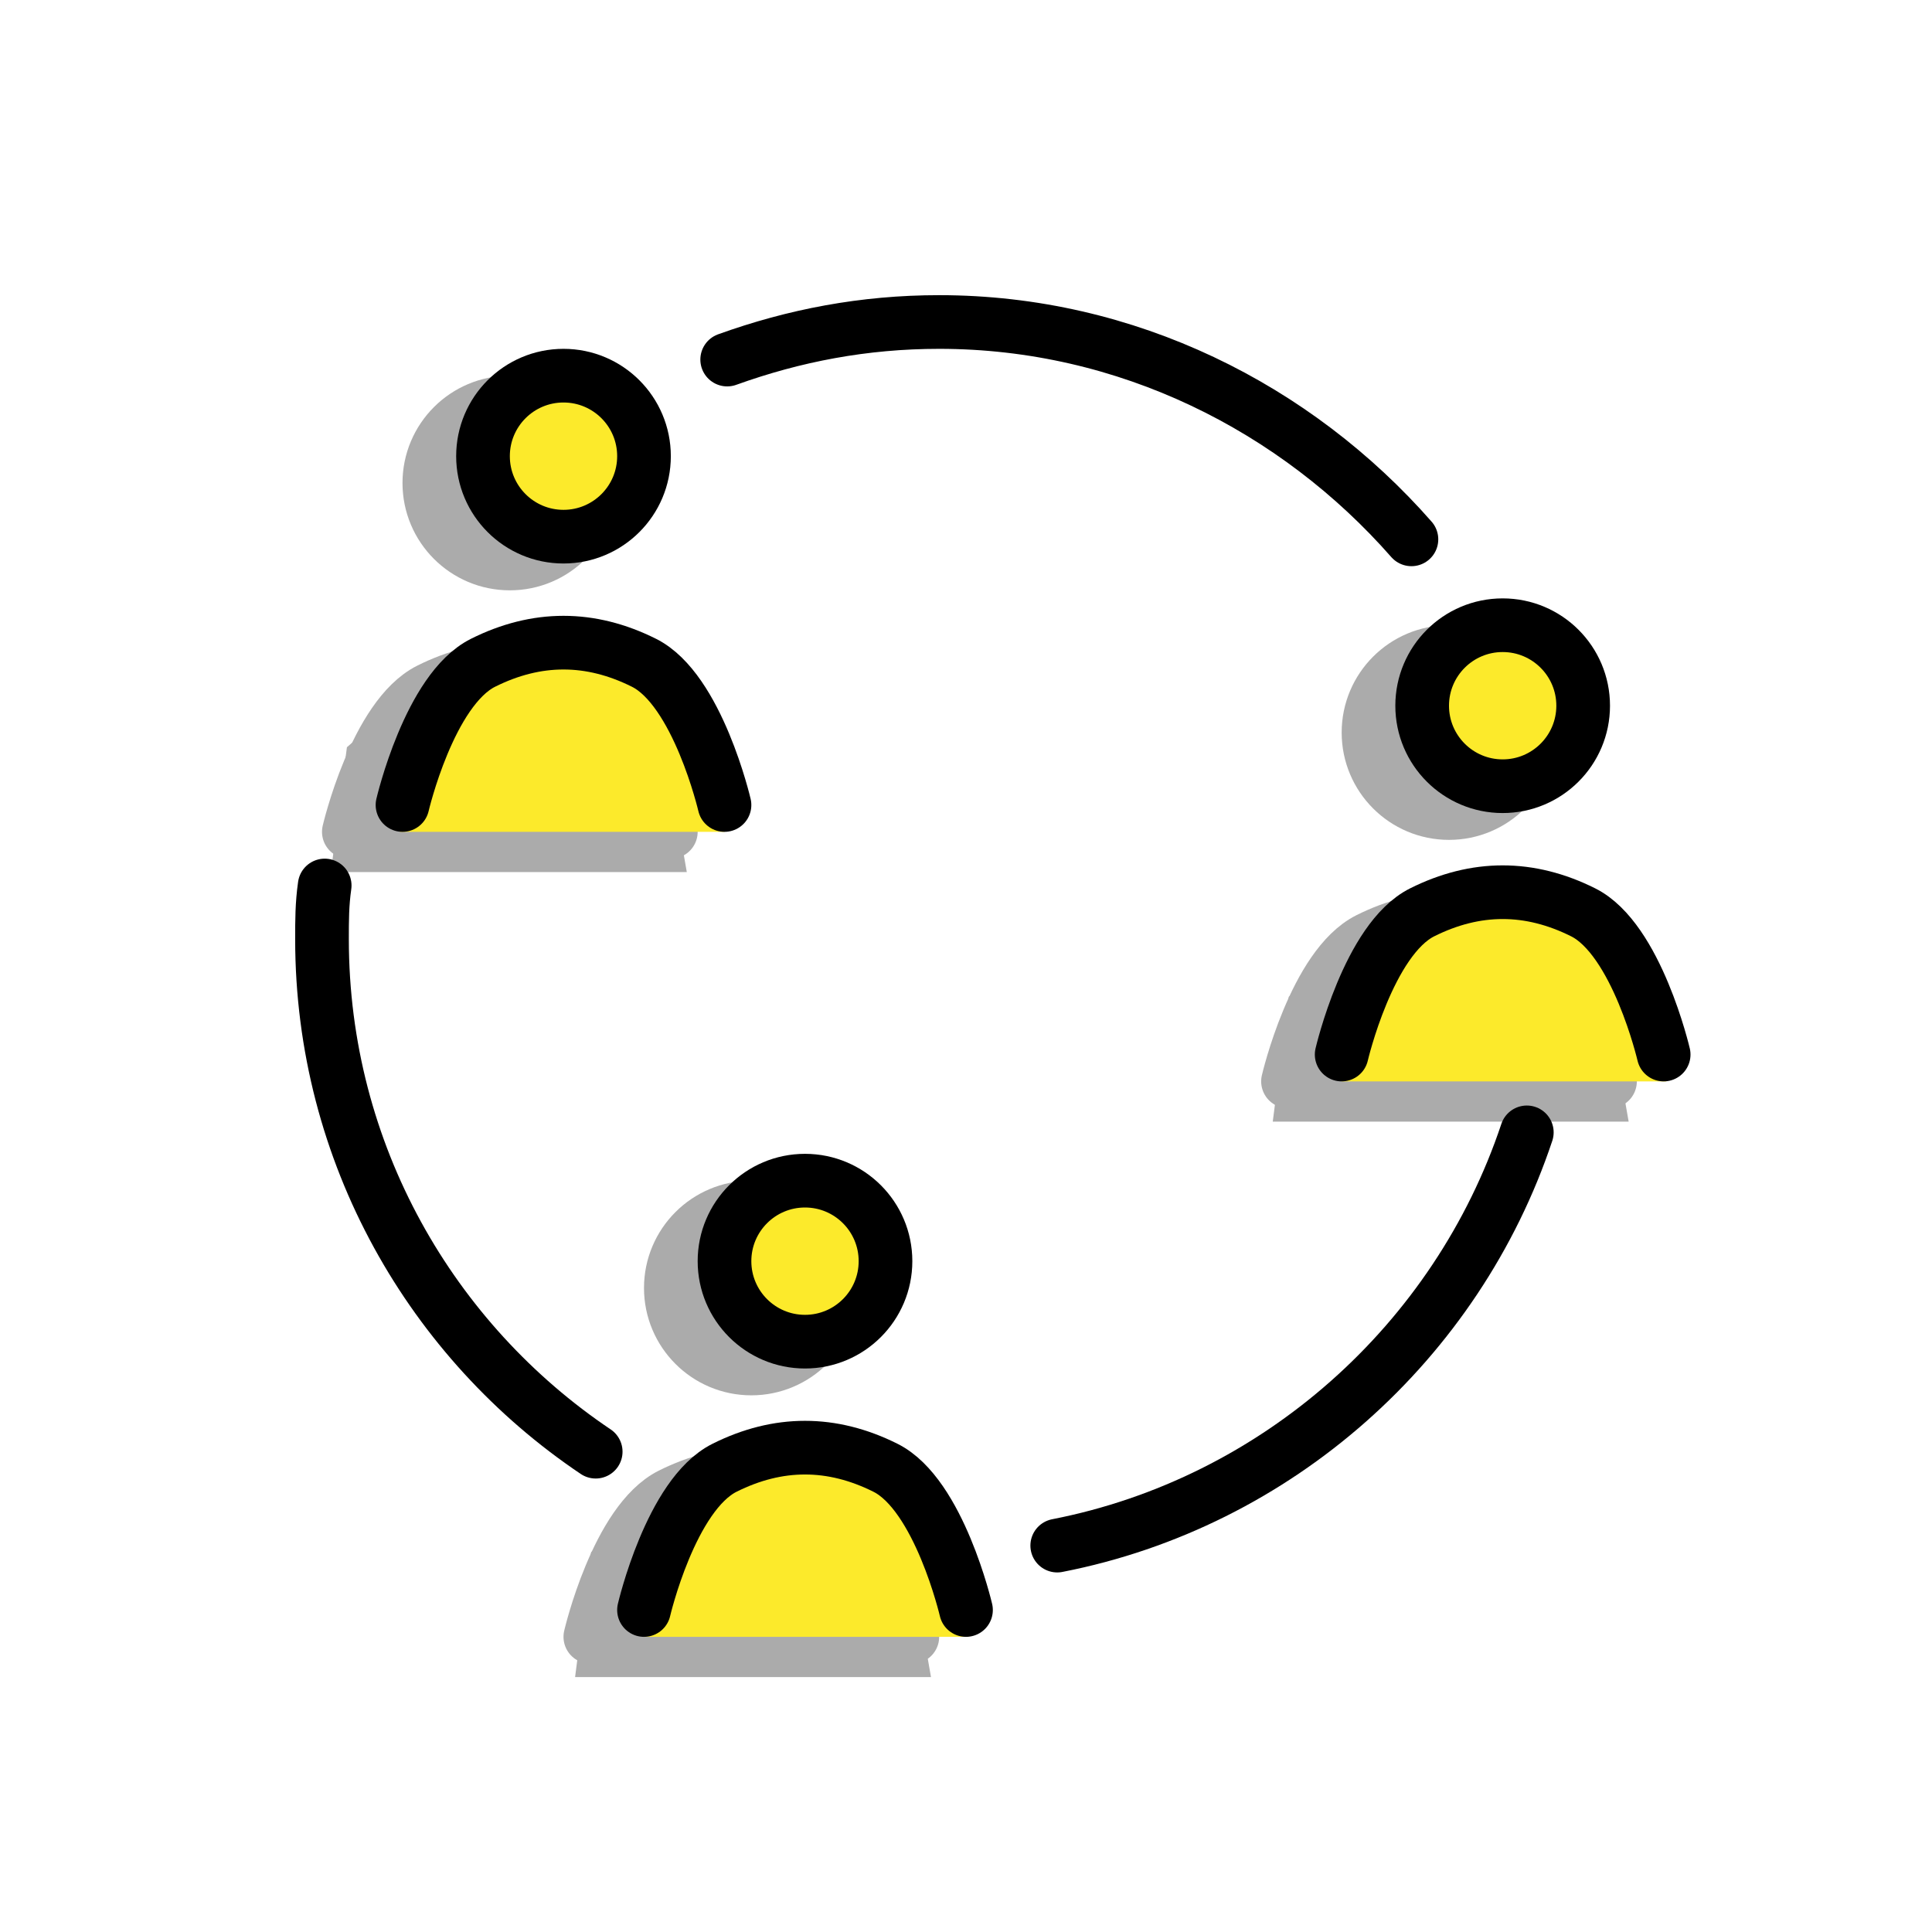
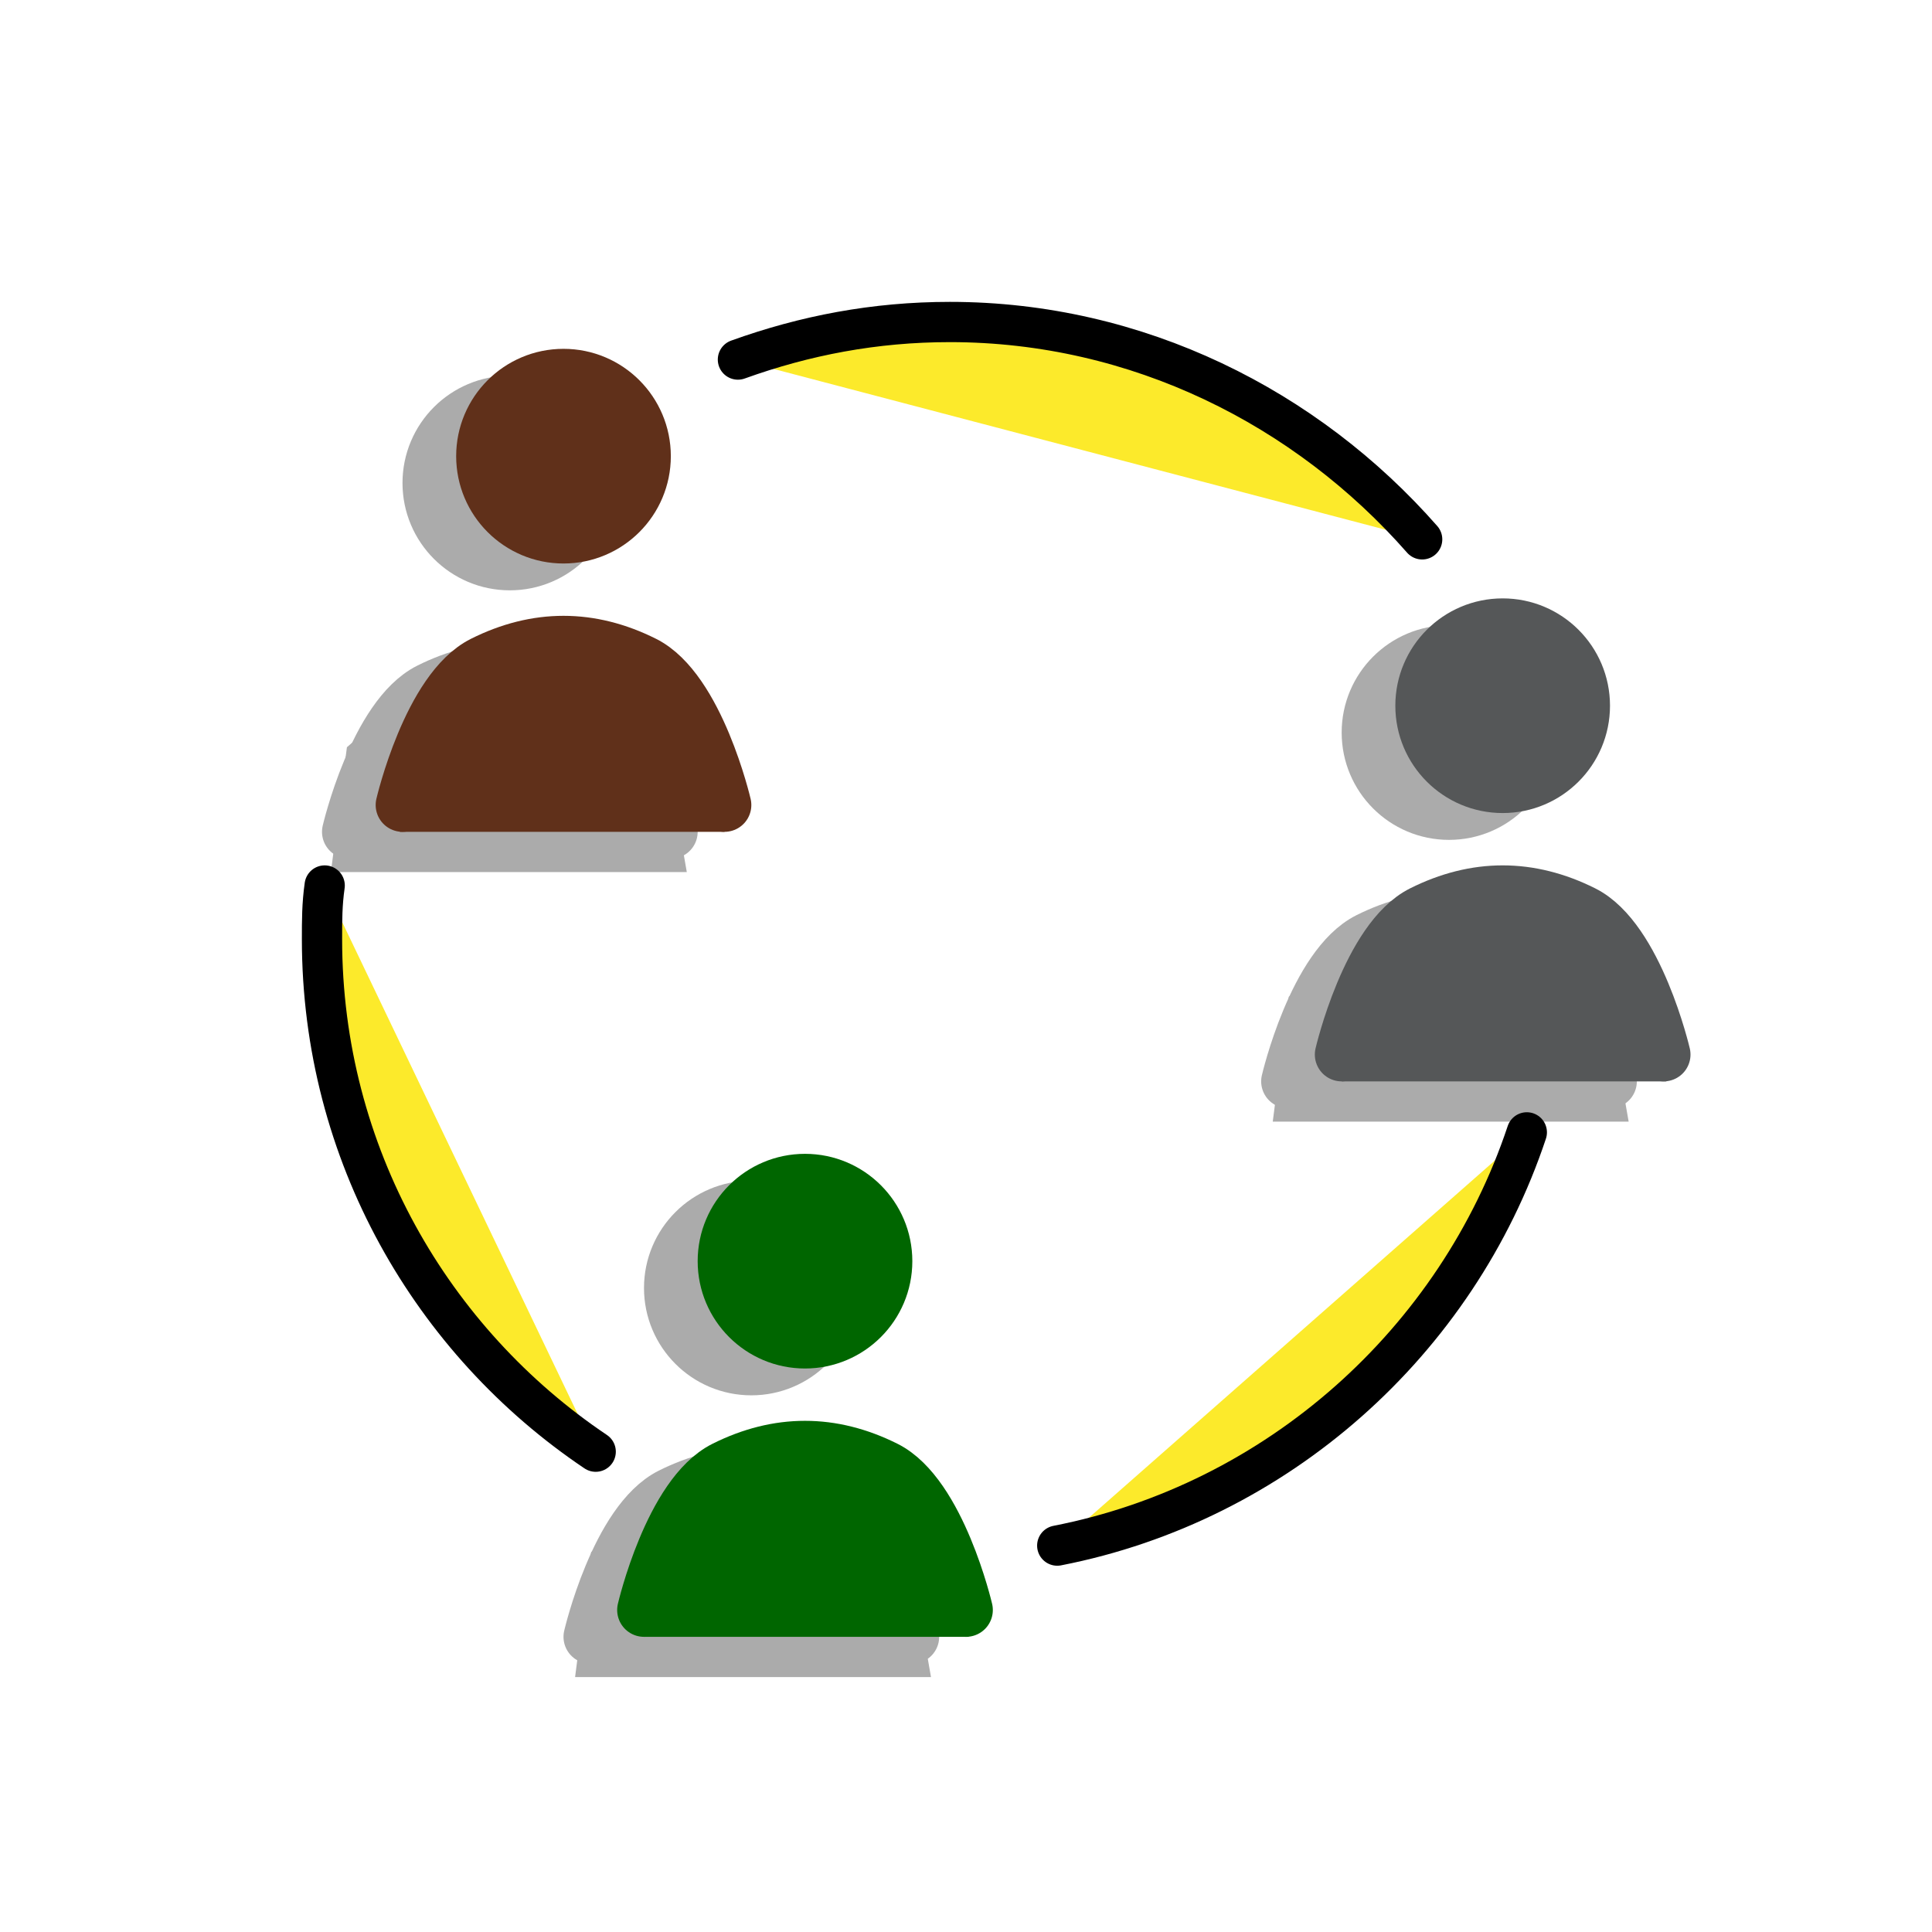
<svg xmlns="http://www.w3.org/2000/svg" version="1.1" id="emoji" x="0px" y="0px" viewBox="0 0 72 72" style="enable-background:new 0 0 72 72;" xml:space="preserve">
  <style type="text/css">
	.st0{opacity:0.33;}
	.st1{stroke:#000000;stroke-miterlimit:10;}
	.st2{stroke:#000000;stroke-width:2;stroke-miterlimit:10;}
	.st3{stroke:#000000;stroke-width:2;stroke-linecap:round;stroke-linejoin:round;stroke-miterlimit:10;}
- 	.st4{fill:#FCEA2B;}
- 	.st5{fill:none;stroke:#000000;stroke-width:2;stroke-miterlimit:10;}
- 	.st6{fill:none;stroke:#000000;stroke-width:2;stroke-linecap:round;stroke-linejoin:round;stroke-miterlimit:10;}
+ 	.st4{fill:#60301A;}
+ 	.st5{fill:#555758;}
+ 	.st6{fill:#006600;}
+ 	.st7{fill:none;stroke:#60301A;stroke-width:2;stroke-miterlimit:10;}
+ 	.st8{fill:none;stroke:#60301A;stroke-width:2;stroke-linecap:round;stroke-linejoin:round;stroke-miterlimit:10;}
+ 	.st9{fill:none;stroke:#555758;stroke-width:2;stroke-miterlimit:10;}
+ 	.st10{fill:none;stroke:#555758;stroke-width:2;stroke-linecap:round;stroke-linejoin:round;stroke-miterlimit:10;}
+ 	.st11{fill:none;stroke:#006600;stroke-width:2;stroke-miterlimit:10;}
+ 	.st12{fill:none;stroke:#006600;stroke-width:2;stroke-linecap:round;stroke-linejoin:round;stroke-miterlimit:10;}
+ 	.st13{fill:#FCEA2B;stroke:#000000;stroke-width:1.5;stroke-linecap:round;stroke-miterlimit:10;}
</style>
  <g id="_xDB80__xDC40_" class="st0">
    <circle class="st1" cx="19" cy="18" r="3" />
    <circle class="st1" cx="54" cy="27.3" r="3" />
    <circle class="st1" cx="28" cy="48" r="3" />
    <polygon class="st1" points="13.4,28.1 16.5,25.4 21.4,25.2 24.3,28 25,32 12.9,32  " />
    <polygon class="st1" points="48.5,37.4 51.6,34.7 56.4,34.5 59.4,37.3 60.1,41.3 48,41.3  " />
    <polygon class="st1" points="22.5,58.1 25.6,55.4 30.4,55.2 33.4,58 34.1,62 22,62  " />
    <circle class="st2" cx="19" cy="18" r="3" />
    <path class="st3" d="M13,31c0,0,1-4.3,3-5.3s4-1,6,0s3,5.3,3,5.3" />
    <circle class="st2" cx="54" cy="27.3" r="3" />
    <path class="st3" d="M48,40.3c0,0,1-4.3,3-5.3s4-1,6,0s3,5.3,3,5.3" />
    <circle class="st2" cx="28" cy="48" r="3" />
    <path class="st3" d="M22,61c0,0,1-4.3,3-5.3s4-1,6,0s3,5.3,3,5.3" />
  </g>
  <g id="_xDB80__xDC40__1_">
    <circle class="st4" cx="21" cy="17" r="3" />
-     <circle class="st4" cx="56" cy="26.3" r="3" />
-     <circle class="st4" cx="30" cy="47" r="3" />
+     <circle class="st5" cx="56" cy="26.3" r="3" />
+     <circle class="st6" cx="30" cy="47" r="3" />
    <polygon class="st4" points="15.4,27.1 18.5,24.4 23.4,24.2 26.3,27 27,31 14.9,31  " />
-     <polygon class="st4" points="50.5,36.4 53.6,33.7 58.4,33.5 61.4,36.3 62.1,40.3 50,40.3  " />
-     <polygon class="st4" points="24.5,57.1 27.6,54.4 32.4,54.2 35.4,57 36.1,61 24,61  " />
-     <circle class="st5" cx="21" cy="17" r="3" />
-     <path class="st6" d="M15,30c0,0,1-4.3,3-5.3s4-1,6,0s3,5.3,3,5.3" />
-     <circle class="st5" cx="56" cy="26.3" r="3" />
-     <path class="st6" d="M50,39.3c0,0,1-4.3,3-5.3s4-1,6,0s3,5.3,3,5.3" />
-     <circle class="st5" cx="30" cy="47" r="3" />
-     <path class="st6" d="M24,60c0,0,1-4.3,3-5.3s4-1,6,0s3,5.3,3,5.3" />
-     <path class="st6" d="M52.6,20.1C48.3,15.2,42,12,35,12c-2.8,0-5.4,0.5-7.9,1.4" />
-     <path class="st6" d="M39.4,57.6C47.6,56,54.3,50,56.9,42.2" />
-     <path class="st6" d="M12.1,33C12,33.7,12,34.3,12,35c0,8,4.1,15,10.2,19.1" />
+     <polygon class="st5" points="50.5,36.4 53.6,33.7 58.4,33.5 61.4,36.3 62.1,40.3 50,40.3  " />
+     <polygon class="st6" points="24.5,57.1 27.6,54.4 32.4,54.2 35.4,57 36.1,61 24,61  " />
+     <circle class="st7" cx="21" cy="17" r="3" />
+     <path class="st8" d="M15,30c0,0,1-4.3,3-5.3s4-1,6,0s3,5.3,3,5.3" />
+     <circle class="st9" cx="56" cy="26.3" r="3" />
+     <path class="st10" d="M50,39.3c0,0,1-4.3,3-5.3s4-1,6,0s3,5.3,3,5.3" />
+     <circle class="st11" cx="30" cy="47" r="3" />
+     <path class="st12" d="M24,60c0,0,1-4.3,3-5.3s4-1,6,0s3,5.3,3,5.3" />
+     <path class="st13" d="M53,20.1C48.7,15.2,42.4,12,35.4,12c-2.8,0-5.4,0.5-7.9,1.4" />
+     <path class="st13" d="M39.4,57.6C47.6,56,54.3,50,56.9,42.2" />
+     <path class="st13" d="M12.1,33C12,33.7,12,34.3,12,35c0,8,4.1,15,10.2,19.1" />
  </g>
</svg>
